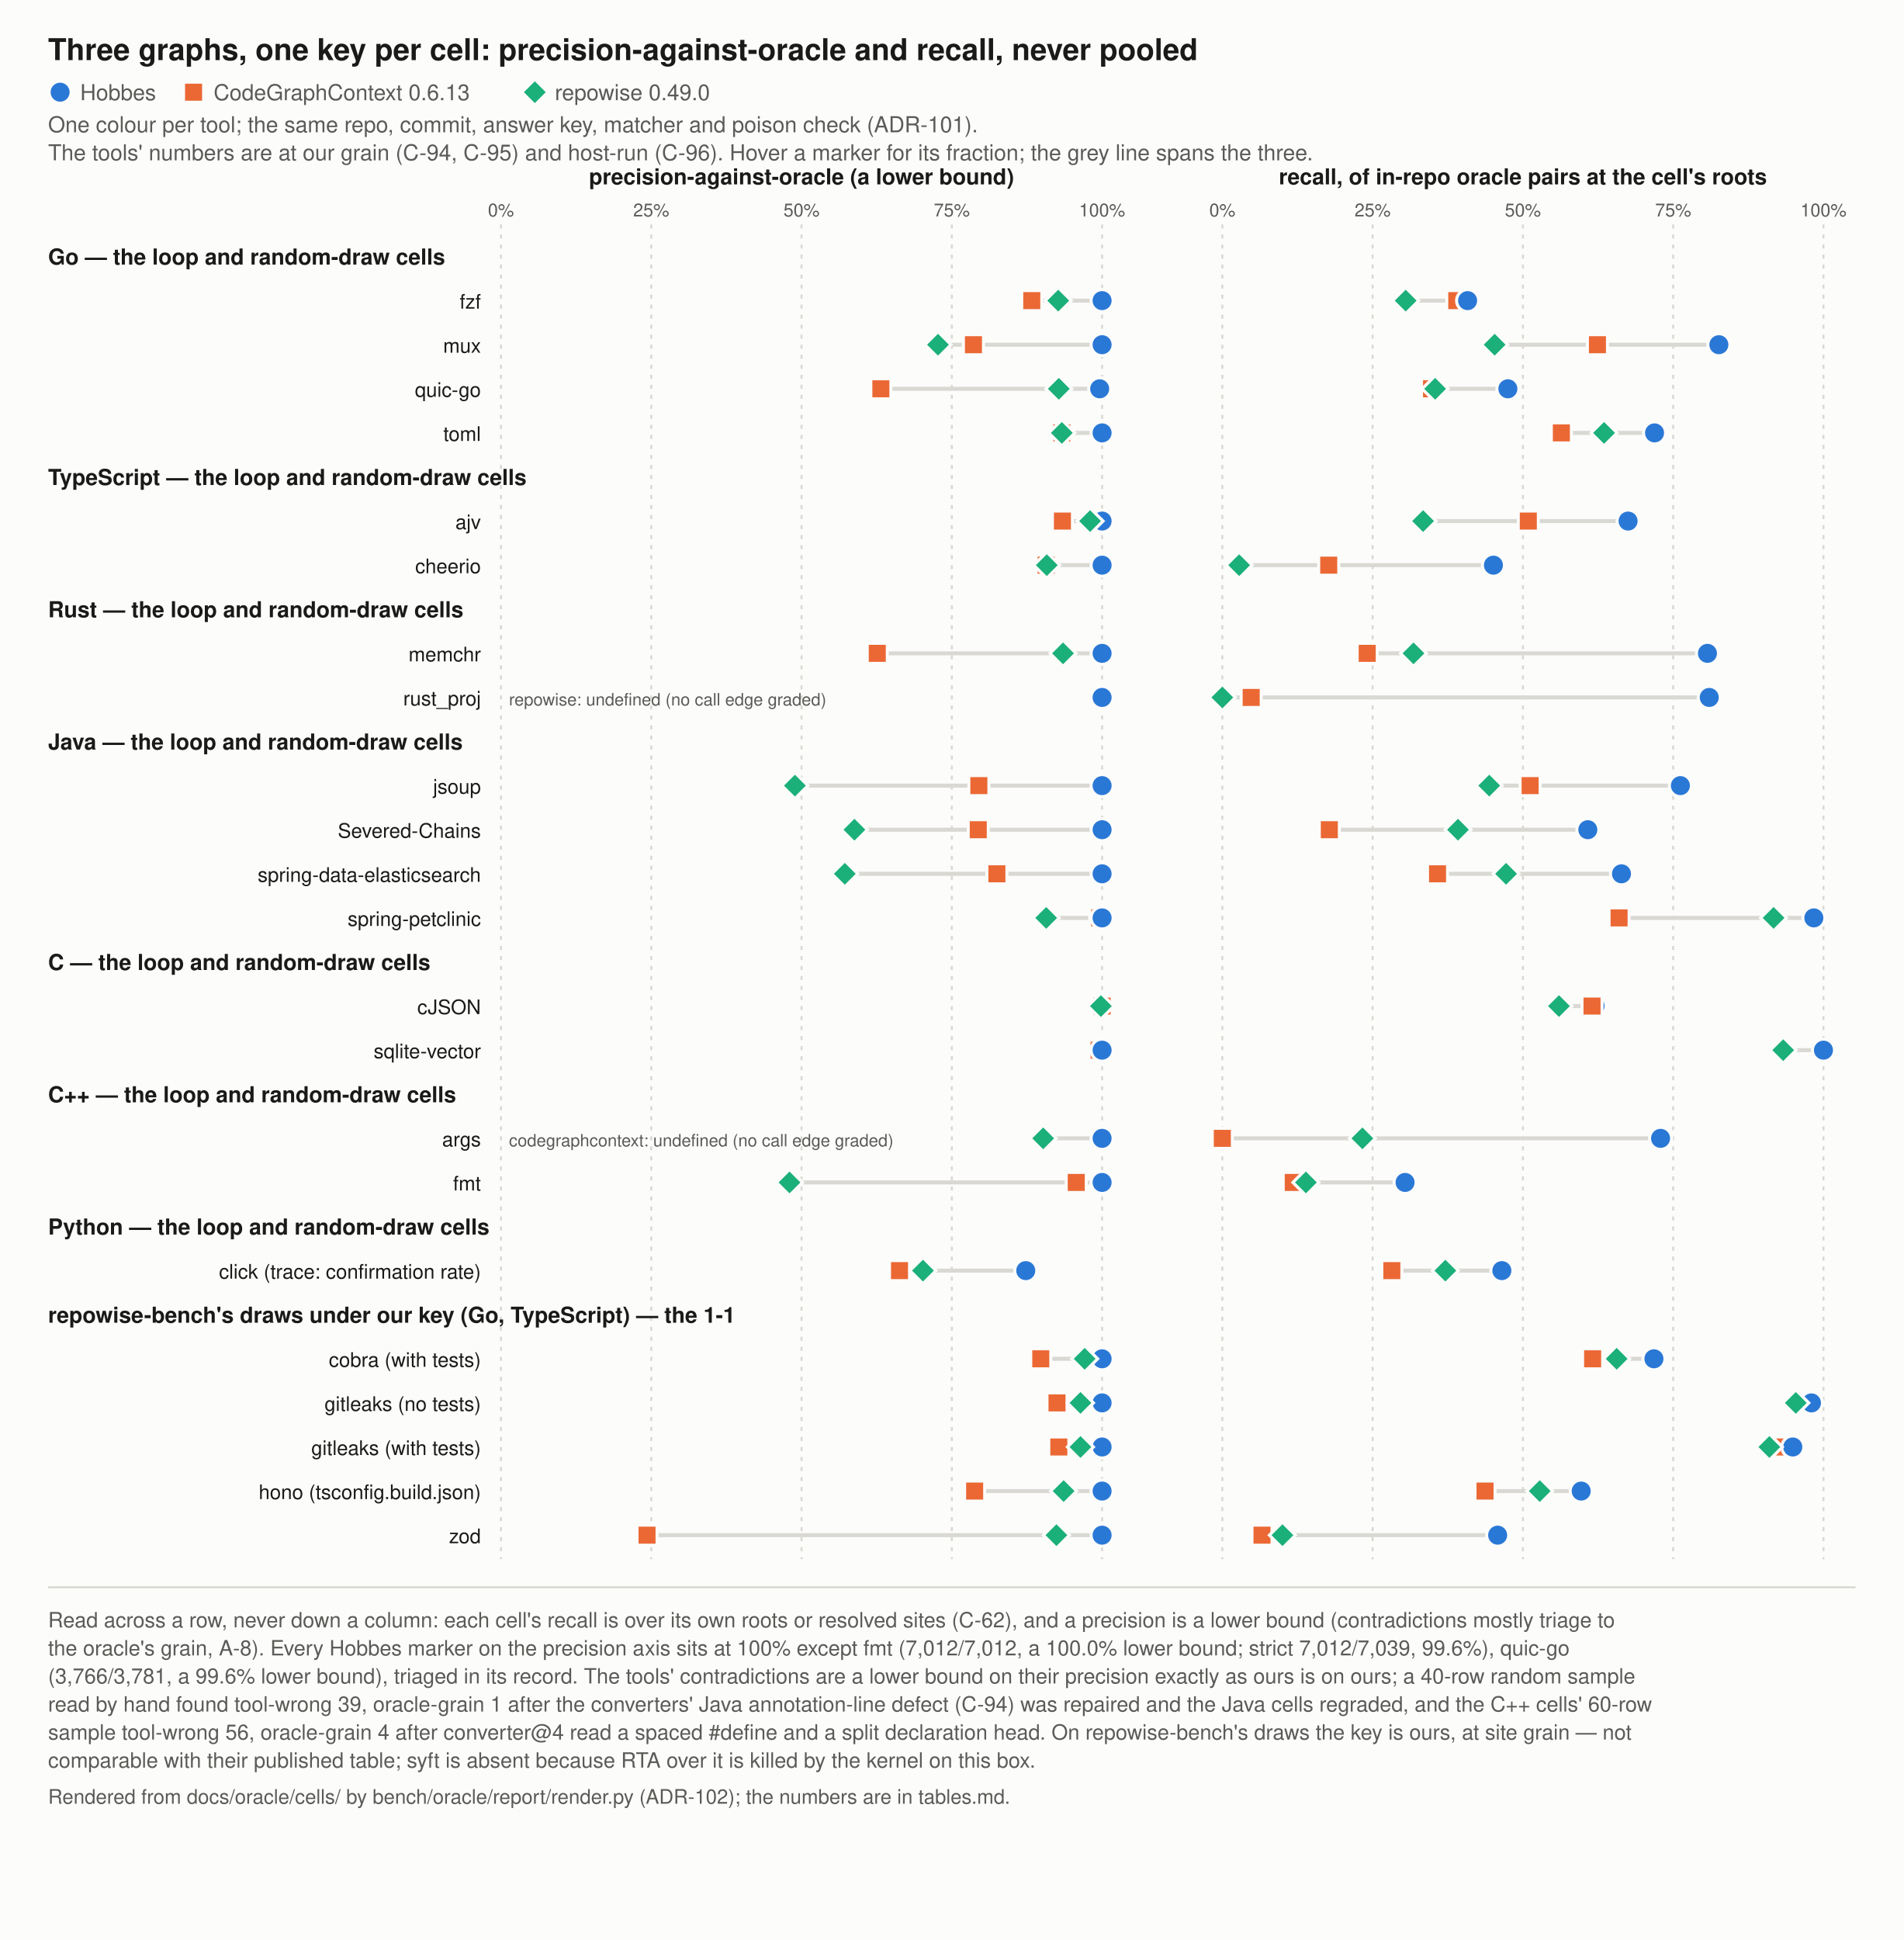
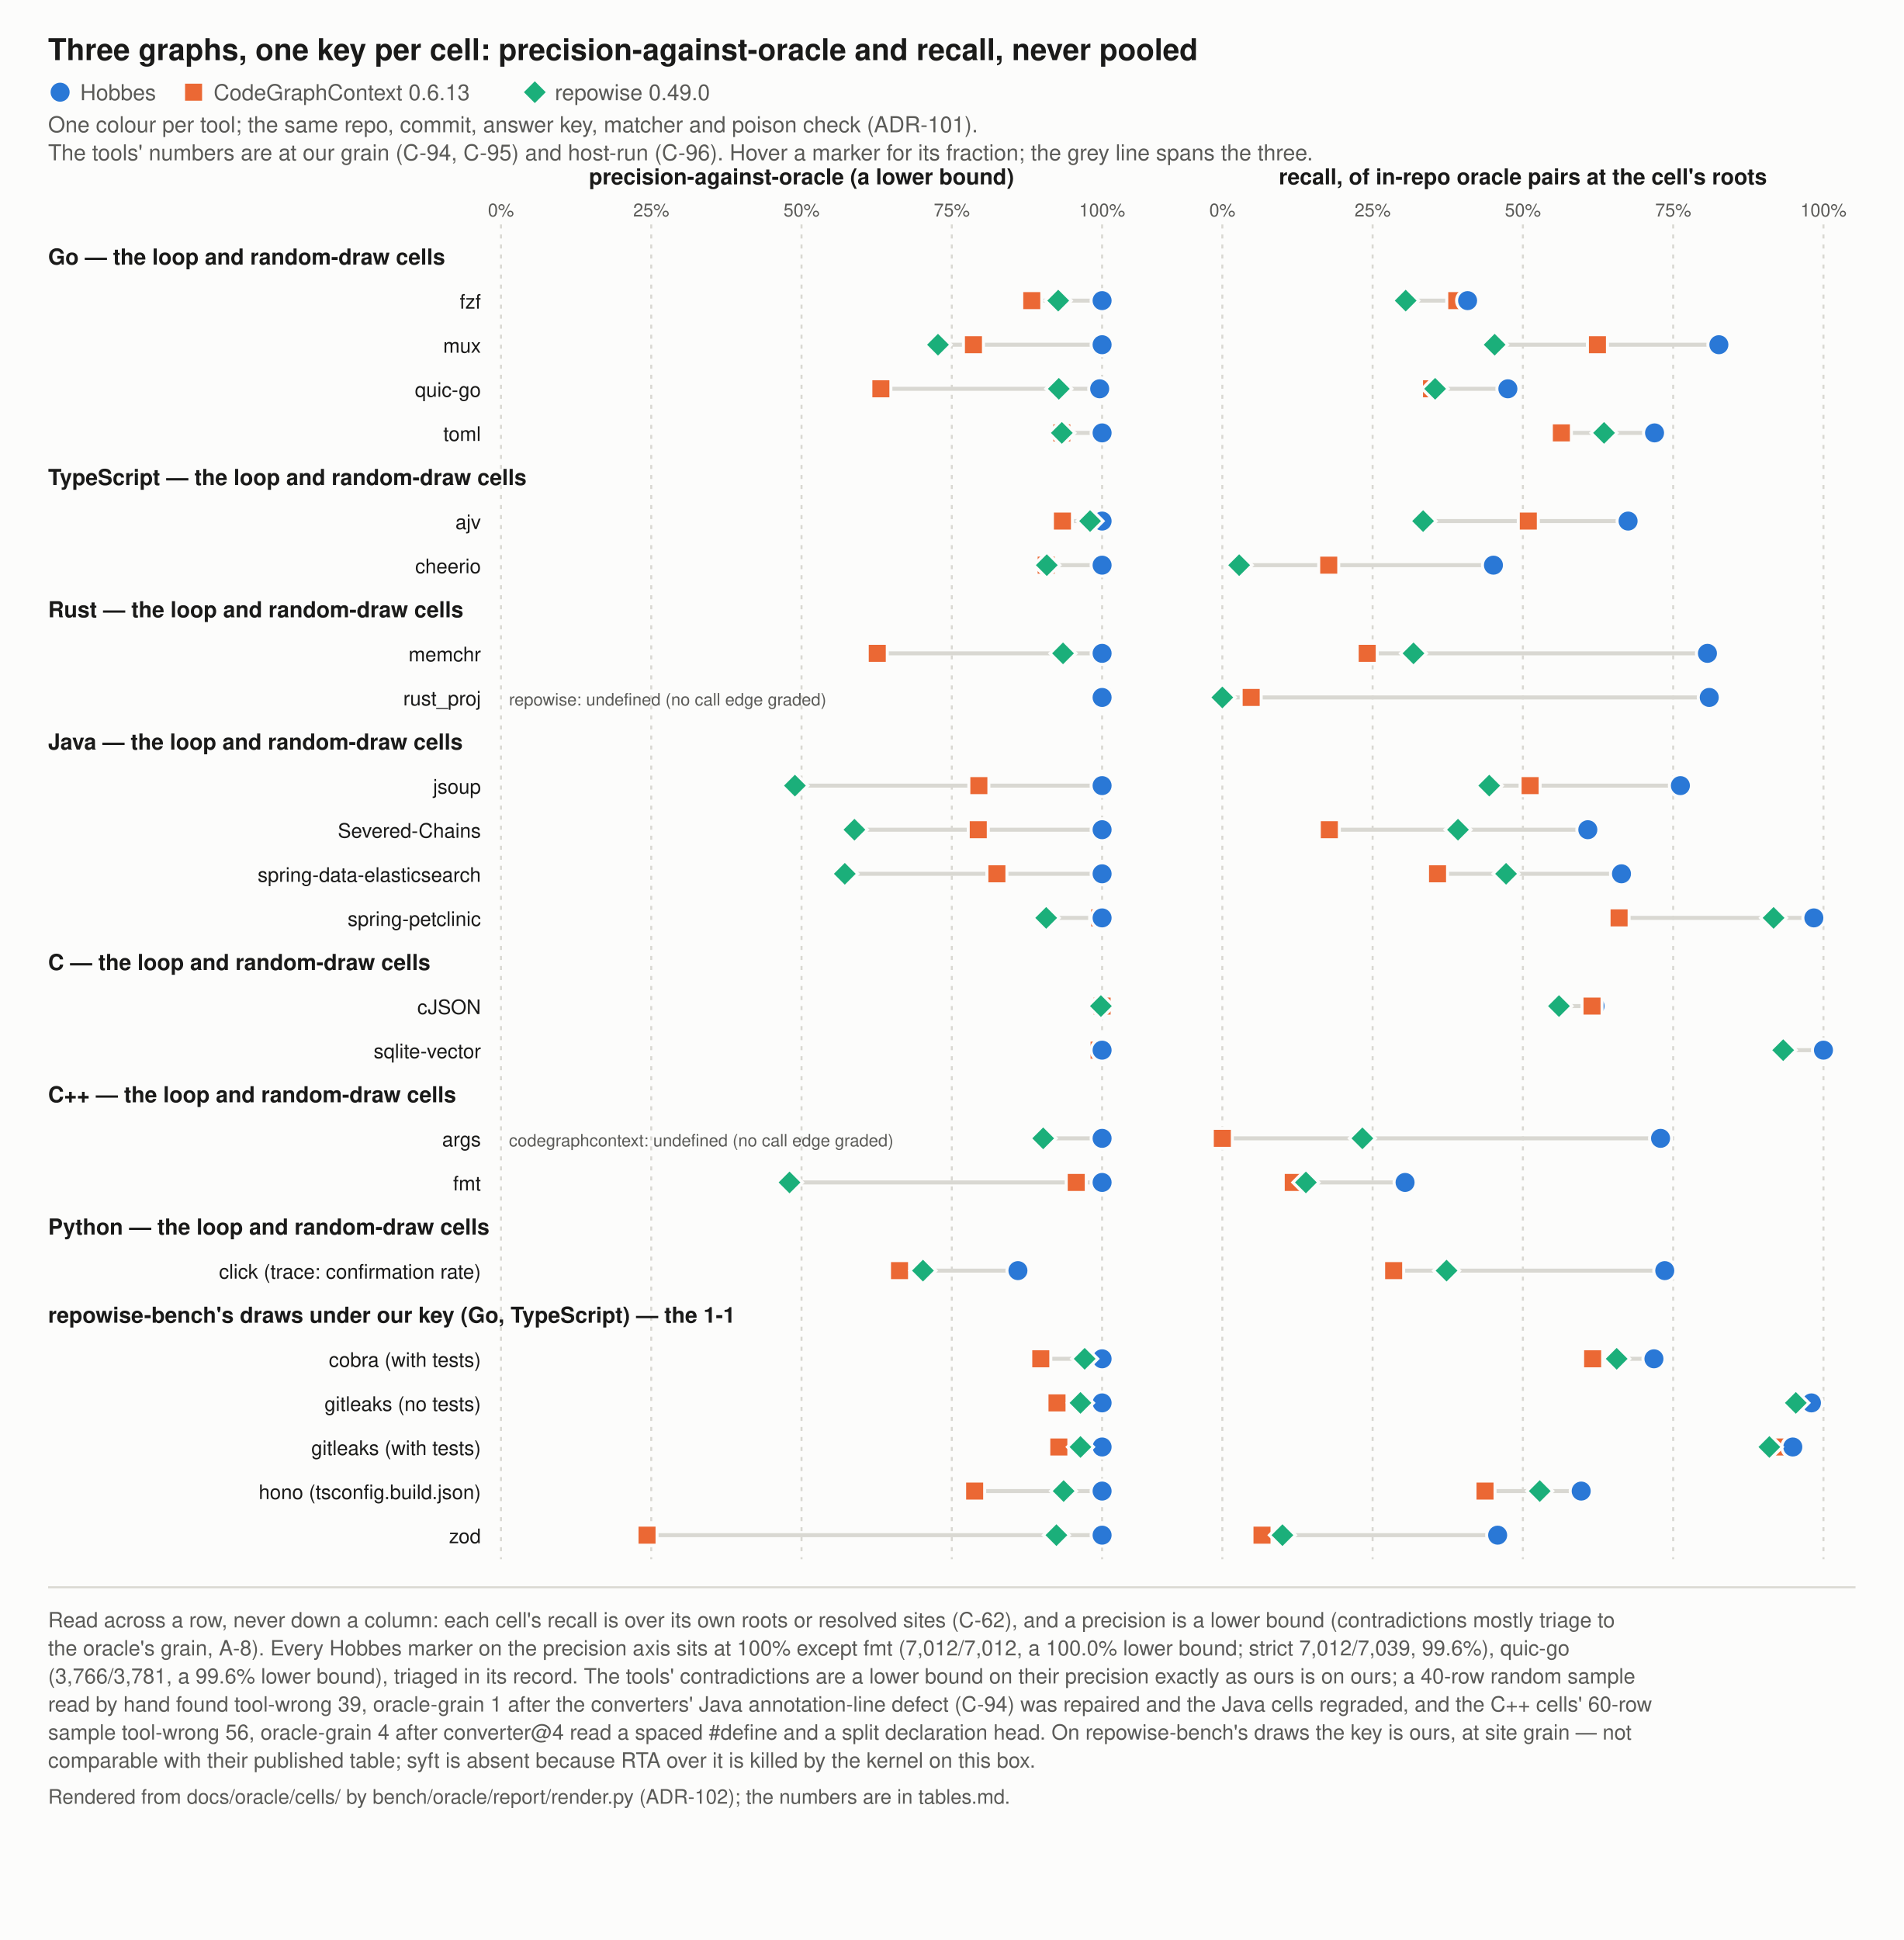
<svg xmlns="http://www.w3.org/2000/svg" width="950" height="968" viewBox="0 0 950 968" role="img" aria-label="Three graphs on one key per cell: precision-against-oracle and recall, Hobbes beside CodeGraphContext and repowise">
  <rect width="950" height="968" fill="#fcfcfb" />
  <text x="24" y="30" font-size="15" fill="#1a1a19" text-anchor="start" font-weight="bold" font-family="-apple-system, 'Segoe UI', Helvetica, Arial, sans-serif">Three graphs, one key per cell: precision-against-oracle and recall, never pooled</text>
  <g>
    <circle cx="30" cy="46" r="5.5" fill="#2a78d6" stroke="#fcfcfb" stroke-width="1.5" />
  </g>
  <text x="40" y="50" font-size="11" fill="#5a5a57" text-anchor="start" font-weight="normal" font-family="-apple-system, 'Segoe UI', Helvetica, Arial, sans-serif">Hobbes</text>
  <g>
    <rect x="91.6" y="41" width="10" height="10" fill="#eb6834" stroke="#fcfcfb" stroke-width="1.5" />
  </g>
  <text x="106.6" y="50" font-size="11" fill="#5a5a57" text-anchor="start" font-weight="normal" font-family="-apple-system, 'Segoe UI', Helvetica, Arial, sans-serif">CodeGraphContext 0.6.13</text>
  <g>
    <polygon points="266.9,39.5 273.4,46 266.9,52.5 260.4,46" fill="#1baf7a" stroke="#fcfcfb" stroke-width="1.5" />
  </g>
  <text x="276.9" y="50" font-size="11" fill="#5a5a57" text-anchor="start" font-weight="normal" font-family="-apple-system, 'Segoe UI', Helvetica, Arial, sans-serif">repowise 0.49.0</text>
  <text x="24" y="66" font-size="11" fill="#5a5a57" text-anchor="start" font-weight="normal" font-family="-apple-system, 'Segoe UI', Helvetica, Arial, sans-serif">One colour per tool; the same repo, commit, answer key, matcher and poison check (ADR-101).</text>
  <text x="24" y="80" font-size="11" fill="#5a5a57" text-anchor="start" font-weight="normal" font-family="-apple-system, 'Segoe UI', Helvetica, Arial, sans-serif">The tools' numbers are at our grain (C-94, C-95) and host-run (C-96). Hover a marker for its fraction; the grey line spans the three.</text>
  <line x1="250.0" y1="112" x2="250.0" y2="778" stroke="#d9d8d2" stroke-dasharray="2 3" />
  <text x="250.0" y="108" font-size="9" fill="#5a5a57" text-anchor="middle" font-weight="normal" font-family="-apple-system, 'Segoe UI', Helvetica, Arial, sans-serif">0%</text>
  <line x1="325.0" y1="112" x2="325.0" y2="778" stroke="#d9d8d2" stroke-dasharray="2 3" />
  <text x="325.0" y="108" font-size="9" fill="#5a5a57" text-anchor="middle" font-weight="normal" font-family="-apple-system, 'Segoe UI', Helvetica, Arial, sans-serif">25%</text>
  <line x1="400.0" y1="112" x2="400.0" y2="778" stroke="#d9d8d2" stroke-dasharray="2 3" />
  <text x="400.0" y="108" font-size="9" fill="#5a5a57" text-anchor="middle" font-weight="normal" font-family="-apple-system, 'Segoe UI', Helvetica, Arial, sans-serif">50%</text>
  <line x1="475.0" y1="112" x2="475.0" y2="778" stroke="#d9d8d2" stroke-dasharray="2 3" />
  <text x="475.0" y="108" font-size="9" fill="#5a5a57" text-anchor="middle" font-weight="normal" font-family="-apple-system, 'Segoe UI', Helvetica, Arial, sans-serif">75%</text>
  <line x1="550.0" y1="112" x2="550.0" y2="778" stroke="#d9d8d2" stroke-dasharray="2 3" />
  <text x="550.0" y="108" font-size="9" fill="#5a5a57" text-anchor="middle" font-weight="normal" font-family="-apple-system, 'Segoe UI', Helvetica, Arial, sans-serif">100%</text>
  <text x="400.0" y="92" font-size="11" fill="#1a1a19" text-anchor="middle" font-weight="bold" font-family="-apple-system, 'Segoe UI', Helvetica, Arial, sans-serif">precision-against-oracle (a lower bound)</text>
  <line x1="610.0" y1="112" x2="610.0" y2="778" stroke="#d9d8d2" stroke-dasharray="2 3" />
  <text x="610.0" y="108" font-size="9" fill="#5a5a57" text-anchor="middle" font-weight="normal" font-family="-apple-system, 'Segoe UI', Helvetica, Arial, sans-serif">0%</text>
  <line x1="685.0" y1="112" x2="685.0" y2="778" stroke="#d9d8d2" stroke-dasharray="2 3" />
  <text x="685.0" y="108" font-size="9" fill="#5a5a57" text-anchor="middle" font-weight="normal" font-family="-apple-system, 'Segoe UI', Helvetica, Arial, sans-serif">25%</text>
  <line x1="760.0" y1="112" x2="760.0" y2="778" stroke="#d9d8d2" stroke-dasharray="2 3" />
  <text x="760.0" y="108" font-size="9" fill="#5a5a57" text-anchor="middle" font-weight="normal" font-family="-apple-system, 'Segoe UI', Helvetica, Arial, sans-serif">50%</text>
  <line x1="835.0" y1="112" x2="835.0" y2="778" stroke="#d9d8d2" stroke-dasharray="2 3" />
  <text x="835.0" y="108" font-size="9" fill="#5a5a57" text-anchor="middle" font-weight="normal" font-family="-apple-system, 'Segoe UI', Helvetica, Arial, sans-serif">75%</text>
  <line x1="910.0" y1="112" x2="910.0" y2="778" stroke="#d9d8d2" stroke-dasharray="2 3" />
  <text x="910.0" y="108" font-size="9" fill="#5a5a57" text-anchor="middle" font-weight="normal" font-family="-apple-system, 'Segoe UI', Helvetica, Arial, sans-serif">100%</text>
  <text x="760.0" y="92" font-size="11" fill="#1a1a19" text-anchor="middle" font-weight="bold" font-family="-apple-system, 'Segoe UI', Helvetica, Arial, sans-serif">recall, of in-repo oracle pairs at the cell's roots</text>
  <text x="24" y="132" font-size="11" fill="#1a1a19" text-anchor="start" font-weight="bold" font-family="-apple-system, 'Segoe UI', Helvetica, Arial, sans-serif">Go — the loop and random-draw cells</text>
  <text x="240" y="154" font-size="10" fill="#1a1a19" text-anchor="end" font-weight="normal" font-family="-apple-system, 'Segoe UI', Helvetica, Arial, sans-serif">fzf</text>
  <line x1="514.9" y1="150" x2="550.0" y2="150" stroke="#d9d8d2" stroke-width="2" />
  <g>
    <rect x="509.9" y="145" width="10" height="10" fill="#eb6834" stroke="#fcfcfb" stroke-width="1.5" />
  </g>
  <g>
    <circle cx="550.0" cy="150" r="5.5" fill="#2a78d6" stroke="#fcfcfb" stroke-width="1.5" />
  </g>
  <g>
    <polygon points="528.1,143.5 534.6,150 528.1,156.5 521.6,150" fill="#1baf7a" stroke="#fcfcfb" stroke-width="1.5" />
  </g>
  <line x1="701.5" y1="150" x2="732.4" y2="150" stroke="#d9d8d2" stroke-width="2" />
  <g>
    <rect x="722.0" y="145" width="10" height="10" fill="#eb6834" stroke="#fcfcfb" stroke-width="1.5" />
  </g>
  <g>
    <circle cx="732.4" cy="150" r="5.5" fill="#2a78d6" stroke="#fcfcfb" stroke-width="1.5" />
  </g>
  <g>
    <polygon points="701.5,143.5 708.0,150 701.5,156.5 695.0,150" fill="#1baf7a" stroke="#fcfcfb" stroke-width="1.5" />
  </g>
  <text x="240" y="176" font-size="10" fill="#1a1a19" text-anchor="end" font-weight="normal" font-family="-apple-system, 'Segoe UI', Helvetica, Arial, sans-serif">mux</text>
  <line x1="468.1" y1="172" x2="550.0" y2="172" stroke="#d9d8d2" stroke-width="2" />
  <g>
    <rect x="480.8" y="167" width="10" height="10" fill="#eb6834" stroke="#fcfcfb" stroke-width="1.5" />
  </g>
  <g>
    <circle cx="550.0" cy="172" r="5.5" fill="#2a78d6" stroke="#fcfcfb" stroke-width="1.5" />
  </g>
  <g>
    <polygon points="468.1,165.5 474.6,172 468.1,178.5 461.6,172" fill="#1baf7a" stroke="#fcfcfb" stroke-width="1.5" />
  </g>
  <line x1="745.9" y1="172" x2="857.8" y2="172" stroke="#d9d8d2" stroke-width="2" />
  <g>
    <rect x="792.2" y="167" width="10" height="10" fill="#eb6834" stroke="#fcfcfb" stroke-width="1.5" />
  </g>
  <g>
    <circle cx="857.8" cy="172" r="5.5" fill="#2a78d6" stroke="#fcfcfb" stroke-width="1.5" />
  </g>
  <g>
    <polygon points="745.9,165.5 752.4,172 745.9,178.5 739.4,172" fill="#1baf7a" stroke="#fcfcfb" stroke-width="1.5" />
  </g>
  <text x="240" y="198" font-size="10" fill="#1a1a19" text-anchor="end" font-weight="normal" font-family="-apple-system, 'Segoe UI', Helvetica, Arial, sans-serif">quic-go</text>
  <line x1="439.6" y1="194" x2="548.8" y2="194" stroke="#d9d8d2" stroke-width="2" />
  <g>
    <rect x="434.6" y="189" width="10" height="10" fill="#eb6834" stroke="#fcfcfb" stroke-width="1.5" />
  </g>
  <g>
    <circle cx="548.8" cy="194" r="5.5" fill="#2a78d6" stroke="#fcfcfb" stroke-width="1.5" />
  </g>
  <g>
    <polygon points="528.4,187.5 534.9,194 528.4,200.5 521.9,194" fill="#1baf7a" stroke="#fcfcfb" stroke-width="1.5" />
  </g>
  <line x1="714.4" y1="194" x2="752.5" y2="194" stroke="#d9d8d2" stroke-width="2" />
  <g>
    <rect x="709.4" y="189" width="10" height="10" fill="#eb6834" stroke="#fcfcfb" stroke-width="1.5" />
  </g>
  <g>
    <circle cx="752.5" cy="194" r="5.5" fill="#2a78d6" stroke="#fcfcfb" stroke-width="1.5" />
  </g>
  <g>
    <polygon points="716.2,187.5 722.7,194 716.2,200.5 709.7,194" fill="#1baf7a" stroke="#fcfcfb" stroke-width="1.5" />
  </g>
  <text x="240" y="220" font-size="10" fill="#1a1a19" text-anchor="end" font-weight="normal" font-family="-apple-system, 'Segoe UI', Helvetica, Arial, sans-serif">toml</text>
  <line x1="529.9" y1="216" x2="550.0" y2="216" stroke="#d9d8d2" stroke-width="2" />
  <g>
    <rect x="524.9" y="211" width="10" height="10" fill="#eb6834" stroke="#fcfcfb" stroke-width="1.5" />
  </g>
  <g>
    <polygon points="529.9,209.5 536.4,216 529.9,222.5 523.4,216" fill="#1baf7a" stroke="#fcfcfb" stroke-width="1.5" />
  </g>
  <g>
    <circle cx="550.0" cy="216" r="5.5" fill="#2a78d6" stroke="#fcfcfb" stroke-width="1.5" />
  </g>
  <line x1="779.2" y1="216" x2="825.7" y2="216" stroke="#d9d8d2" stroke-width="2" />
  <g>
    <rect x="774.2" y="211" width="10" height="10" fill="#eb6834" stroke="#fcfcfb" stroke-width="1.5" />
  </g>
  <g>
    <polygon points="800.5,209.5 807.0,216 800.5,222.5 794.0,216" fill="#1baf7a" stroke="#fcfcfb" stroke-width="1.5" />
  </g>
  <g>
    <circle cx="825.7" cy="216" r="5.5" fill="#2a78d6" stroke="#fcfcfb" stroke-width="1.5" />
  </g>
  <text x="24" y="242" font-size="11" fill="#1a1a19" text-anchor="start" font-weight="bold" font-family="-apple-system, 'Segoe UI', Helvetica, Arial, sans-serif">TypeScript — the loop and random-draw cells</text>
  <text x="240" y="264" font-size="10" fill="#1a1a19" text-anchor="end" font-weight="normal" font-family="-apple-system, 'Segoe UI', Helvetica, Arial, sans-serif">ajv</text>
  <line x1="530.2" y1="260" x2="550.0" y2="260" stroke="#d9d8d2" stroke-width="2" />
  <g>
    <circle cx="550.0" cy="260" r="5.5" fill="#2a78d6" stroke="#fcfcfb" stroke-width="1.5" />
  </g>
  <g>
    <rect x="525.2" y="255" width="10" height="10" fill="#eb6834" stroke="#fcfcfb" stroke-width="1.5" />
  </g>
  <g>
    <polygon points="544.0,253.5 550.5,260 544.0,266.5 537.5,260" fill="#1baf7a" stroke="#fcfcfb" stroke-width="1.5" />
  </g>
  <line x1="710.2" y1="260" x2="812.5" y2="260" stroke="#d9d8d2" stroke-width="2" />
  <g>
    <circle cx="812.5" cy="260" r="5.5" fill="#2a78d6" stroke="#fcfcfb" stroke-width="1.5" />
  </g>
  <g>
    <rect x="757.7" y="255" width="10" height="10" fill="#eb6834" stroke="#fcfcfb" stroke-width="1.5" />
  </g>
  <g>
    <polygon points="710.2,253.5 716.7,260 710.2,266.5 703.7,260" fill="#1baf7a" stroke="#fcfcfb" stroke-width="1.5" />
  </g>
  <text x="240" y="286" font-size="10" fill="#1a1a19" text-anchor="end" font-weight="normal" font-family="-apple-system, 'Segoe UI', Helvetica, Arial, sans-serif">cheerio</text>
  <line x1="522.1" y1="282" x2="550.0" y2="282" stroke="#d9d8d2" stroke-width="2" />
  <g>
    <circle cx="550.0" cy="282" r="5.5" fill="#2a78d6" stroke="#fcfcfb" stroke-width="1.5" />
  </g>
  <g>
    <rect x="517.1" y="277" width="10" height="10" fill="#eb6834" stroke="#fcfcfb" stroke-width="1.5" />
  </g>
  <g>
    <polygon points="522.4,275.5 528.9,282 522.4,288.5 515.9,282" fill="#1baf7a" stroke="#fcfcfb" stroke-width="1.5" />
  </g>
  <line x1="618.4" y1="282" x2="745.3" y2="282" stroke="#d9d8d2" stroke-width="2" />
  <g>
    <circle cx="745.3" cy="282" r="5.5" fill="#2a78d6" stroke="#fcfcfb" stroke-width="1.5" />
  </g>
  <g>
    <rect x="658.1" y="277" width="10" height="10" fill="#eb6834" stroke="#fcfcfb" stroke-width="1.5" />
  </g>
  <g>
    <polygon points="618.4,275.5 624.9,282 618.4,288.5 611.9,282" fill="#1baf7a" stroke="#fcfcfb" stroke-width="1.5" />
  </g>
  <text x="24" y="308" font-size="11" fill="#1a1a19" text-anchor="start" font-weight="bold" font-family="-apple-system, 'Segoe UI', Helvetica, Arial, sans-serif">Rust — the loop and random-draw cells</text>
  <text x="240" y="330" font-size="10" fill="#1a1a19" text-anchor="end" font-weight="normal" font-family="-apple-system, 'Segoe UI', Helvetica, Arial, sans-serif">memchr</text>
  <line x1="437.8" y1="326" x2="550.0" y2="326" stroke="#d9d8d2" stroke-width="2" />
  <g>
    <rect x="432.8" y="321" width="10" height="10" fill="#eb6834" stroke="#fcfcfb" stroke-width="1.5" />
  </g>
  <g>
    <circle cx="550.0" cy="326" r="5.5" fill="#2a78d6" stroke="#fcfcfb" stroke-width="1.5" />
  </g>
  <g>
    <polygon points="530.5,319.5 537.0,326 530.5,332.5 524.0,326" fill="#1baf7a" stroke="#fcfcfb" stroke-width="1.5" />
  </g>
  <line x1="682.3" y1="326" x2="852.1" y2="326" stroke="#d9d8d2" stroke-width="2" />
  <g>
    <rect x="677.3" y="321" width="10" height="10" fill="#eb6834" stroke="#fcfcfb" stroke-width="1.5" />
  </g>
  <g>
    <circle cx="852.1" cy="326" r="5.5" fill="#2a78d6" stroke="#fcfcfb" stroke-width="1.5" />
  </g>
  <g>
    <polygon points="705.4,319.5 711.9,326 705.4,332.5 698.9,326" fill="#1baf7a" stroke="#fcfcfb" stroke-width="1.5" />
  </g>
  <text x="240" y="352" font-size="10" fill="#1a1a19" text-anchor="end" font-weight="normal" font-family="-apple-system, 'Segoe UI', Helvetica, Arial, sans-serif">rust_proj</text>
  <line x1="550.0" y1="348" x2="550.0" y2="348" stroke="#d9d8d2" stroke-width="2" />
  <g>
    <rect x="545.0" y="343" width="10" height="10" fill="#eb6834" stroke="#fcfcfb" stroke-width="1.5" />
  </g>
  <g>
    <circle cx="550.0" cy="348" r="5.5" fill="#2a78d6" stroke="#fcfcfb" stroke-width="1.5" />
  </g>
  <text x="254" y="352" font-size="8.5" fill="#5a5a57" text-anchor="start" font-weight="normal" font-family="-apple-system, 'Segoe UI', Helvetica, Arial, sans-serif">repowise: undefined (no call edge graded)</text>
  <line x1="610.0" y1="348" x2="853.0" y2="348" stroke="#d9d8d2" stroke-width="2" />
  <g>
    <rect x="619.4" y="343" width="10" height="10" fill="#eb6834" stroke="#fcfcfb" stroke-width="1.5" />
  </g>
  <g>
    <polygon points="610.0,341.5 616.5,348 610.0,354.5 603.5,348" fill="#1baf7a" stroke="#fcfcfb" stroke-width="1.5" />
  </g>
  <g>
    <circle cx="853.0" cy="348" r="5.5" fill="#2a78d6" stroke="#fcfcfb" stroke-width="1.5" />
  </g>
  <text x="24" y="374" font-size="11" fill="#1a1a19" text-anchor="start" font-weight="bold" font-family="-apple-system, 'Segoe UI', Helvetica, Arial, sans-serif">Java — the loop and random-draw cells</text>
  <text x="240" y="396" font-size="10" fill="#1a1a19" text-anchor="end" font-weight="normal" font-family="-apple-system, 'Segoe UI', Helvetica, Arial, sans-serif">jsoup</text>
  <line x1="396.7" y1="392" x2="550.0" y2="392" stroke="#d9d8d2" stroke-width="2" />
  <g>
    <rect x="483.5" y="387" width="10" height="10" fill="#eb6834" stroke="#fcfcfb" stroke-width="1.5" />
  </g>
  <g>
    <circle cx="550.0" cy="392" r="5.5" fill="#2a78d6" stroke="#fcfcfb" stroke-width="1.5" />
  </g>
  <g>
    <polygon points="396.7,385.5 403.2,392 396.7,398.5 390.2,392" fill="#1baf7a" stroke="#fcfcfb" stroke-width="1.5" />
  </g>
  <line x1="743.2" y1="392" x2="838.6" y2="392" stroke="#d9d8d2" stroke-width="2" />
  <g>
    <rect x="758.6" y="387" width="10" height="10" fill="#eb6834" stroke="#fcfcfb" stroke-width="1.5" />
  </g>
  <g>
    <circle cx="838.6" cy="392" r="5.5" fill="#2a78d6" stroke="#fcfcfb" stroke-width="1.5" />
  </g>
  <g>
    <polygon points="743.2,385.5 749.7,392 743.2,398.5 736.7,392" fill="#1baf7a" stroke="#fcfcfb" stroke-width="1.5" />
  </g>
  <text x="240" y="418" font-size="10" fill="#1a1a19" text-anchor="end" font-weight="normal" font-family="-apple-system, 'Segoe UI', Helvetica, Arial, sans-serif">Severed-Chains</text>
  <line x1="426.4" y1="414" x2="550.0" y2="414" stroke="#d9d8d2" stroke-width="2" />
  <g>
    <rect x="483.2" y="409" width="10" height="10" fill="#eb6834" stroke="#fcfcfb" stroke-width="1.5" />
  </g>
  <g>
    <polygon points="426.4,407.5 432.9,414 426.4,420.5 419.9,414" fill="#1baf7a" stroke="#fcfcfb" stroke-width="1.5" />
  </g>
  <g>
    <circle cx="550.0" cy="414" r="5.5" fill="#2a78d6" stroke="#fcfcfb" stroke-width="1.5" />
  </g>
  <line x1="663.4" y1="414" x2="792.4" y2="414" stroke="#d9d8d2" stroke-width="2" />
  <g>
    <rect x="658.4" y="409" width="10" height="10" fill="#eb6834" stroke="#fcfcfb" stroke-width="1.5" />
  </g>
  <g>
    <polygon points="727.6,407.5 734.1,414 727.6,420.5 721.1,414" fill="#1baf7a" stroke="#fcfcfb" stroke-width="1.5" />
  </g>
  <g>
    <circle cx="792.4" cy="414" r="5.5" fill="#2a78d6" stroke="#fcfcfb" stroke-width="1.5" />
  </g>
  <text x="240" y="440" font-size="10" fill="#1a1a19" text-anchor="end" font-weight="normal" font-family="-apple-system, 'Segoe UI', Helvetica, Arial, sans-serif">spring-data-elasticsearch</text>
  <line x1="421.6" y1="436" x2="550.0" y2="436" stroke="#d9d8d2" stroke-width="2" />
  <g>
    <rect x="492.5" y="431" width="10" height="10" fill="#eb6834" stroke="#fcfcfb" stroke-width="1.5" />
  </g>
  <g>
    <polygon points="421.6,429.5 428.1,436 421.6,442.5 415.1,436" fill="#1baf7a" stroke="#fcfcfb" stroke-width="1.5" />
  </g>
  <g>
    <circle cx="550.0" cy="436" r="5.5" fill="#2a78d6" stroke="#fcfcfb" stroke-width="1.5" />
  </g>
  <line x1="717.4" y1="436" x2="809.2" y2="436" stroke="#d9d8d2" stroke-width="2" />
  <g>
    <rect x="712.4" y="431" width="10" height="10" fill="#eb6834" stroke="#fcfcfb" stroke-width="1.5" />
  </g>
  <g>
    <polygon points="751.6,429.5 758.1,436 751.6,442.5 745.1,436" fill="#1baf7a" stroke="#fcfcfb" stroke-width="1.5" />
  </g>
  <g>
    <circle cx="809.2" cy="436" r="5.5" fill="#2a78d6" stroke="#fcfcfb" stroke-width="1.5" />
  </g>
  <text x="240" y="462" font-size="10" fill="#1a1a19" text-anchor="end" font-weight="normal" font-family="-apple-system, 'Segoe UI', Helvetica, Arial, sans-serif">spring-petclinic</text>
  <line x1="522.1" y1="458" x2="550.0" y2="458" stroke="#d9d8d2" stroke-width="2" />
  <g>
    <rect x="543.8" y="453" width="10" height="10" fill="#eb6834" stroke="#fcfcfb" stroke-width="1.5" />
  </g>
  <g>
    <circle cx="550.0" cy="458" r="5.5" fill="#2a78d6" stroke="#fcfcfb" stroke-width="1.5" />
  </g>
  <g>
    <polygon points="522.1,451.5 528.6,458 522.1,464.5 515.6,458" fill="#1baf7a" stroke="#fcfcfb" stroke-width="1.5" />
  </g>
  <line x1="808.0" y1="458" x2="905.2" y2="458" stroke="#d9d8d2" stroke-width="2" />
  <g>
    <rect x="803.0" y="453" width="10" height="10" fill="#eb6834" stroke="#fcfcfb" stroke-width="1.5" />
  </g>
  <g>
    <circle cx="905.2" cy="458" r="5.5" fill="#2a78d6" stroke="#fcfcfb" stroke-width="1.5" />
  </g>
  <g>
    <polygon points="885.1,451.5 891.6,458 885.1,464.5 878.6,458" fill="#1baf7a" stroke="#fcfcfb" stroke-width="1.5" />
  </g>
  <text x="24" y="484" font-size="11" fill="#1a1a19" text-anchor="start" font-weight="bold" font-family="-apple-system, 'Segoe UI', Helvetica, Arial, sans-serif">C — the loop and random-draw cells</text>
  <text x="240" y="506" font-size="10" fill="#1a1a19" text-anchor="end" font-weight="normal" font-family="-apple-system, 'Segoe UI', Helvetica, Arial, sans-serif">cJSON</text>
  <line x1="549.4" y1="502" x2="550.0" y2="502" stroke="#d9d8d2" stroke-width="2" />
  <g>
    <circle cx="550.0" cy="502" r="5.5" fill="#2a78d6" stroke="#fcfcfb" stroke-width="1.5" />
  </g>
  <g>
    <rect x="545.0" y="497" width="10" height="10" fill="#eb6834" stroke="#fcfcfb" stroke-width="1.5" />
  </g>
  <g>
    <polygon points="549.4,495.5 555.9,502 549.4,508.5 542.9,502" fill="#1baf7a" stroke="#fcfcfb" stroke-width="1.5" />
  </g>
  <line x1="778.0" y1="502" x2="796.0" y2="502" stroke="#d9d8d2" stroke-width="2" />
  <g>
    <circle cx="796.0" cy="502" r="5.5" fill="#2a78d6" stroke="#fcfcfb" stroke-width="1.5" />
  </g>
  <g>
    <rect x="789.5" y="497" width="10" height="10" fill="#eb6834" stroke="#fcfcfb" stroke-width="1.5" />
  </g>
  <g>
    <polygon points="778.0,495.5 784.5,502 778.0,508.5 771.5,502" fill="#1baf7a" stroke="#fcfcfb" stroke-width="1.5" />
  </g>
  <text x="240" y="528" font-size="10" fill="#1a1a19" text-anchor="end" font-weight="normal" font-family="-apple-system, 'Segoe UI', Helvetica, Arial, sans-serif">sqlite-vector</text>
  <line x1="548.5" y1="524" x2="550.0" y2="524" stroke="#d9d8d2" stroke-width="2" />
  <g>
    <rect x="543.5" y="519" width="10" height="10" fill="#eb6834" stroke="#fcfcfb" stroke-width="1.5" />
  </g>
  <g>
    <polygon points="550.0,517.5 556.5,524 550.0,530.5 543.5,524" fill="#1baf7a" stroke="#fcfcfb" stroke-width="1.5" />
  </g>
  <g>
    <circle cx="550.0" cy="524" r="5.5" fill="#2a78d6" stroke="#fcfcfb" stroke-width="1.5" />
  </g>
  <line x1="889.9" y1="524" x2="910.0" y2="524" stroke="#d9d8d2" stroke-width="2" />
  <g>
    <rect x="905.0" y="519" width="10" height="10" fill="#eb6834" stroke="#fcfcfb" stroke-width="1.5" />
  </g>
  <g>
    <polygon points="889.9,517.5 896.4,524 889.9,530.5 883.4,524" fill="#1baf7a" stroke="#fcfcfb" stroke-width="1.5" />
  </g>
  <g>
    <circle cx="910.0" cy="524" r="5.5" fill="#2a78d6" stroke="#fcfcfb" stroke-width="1.5" />
  </g>
  <text x="24" y="550" font-size="11" fill="#1a1a19" text-anchor="start" font-weight="bold" font-family="-apple-system, 'Segoe UI', Helvetica, Arial, sans-serif">C++ — the loop and random-draw cells</text>
  <text x="240" y="572" font-size="10" fill="#1a1a19" text-anchor="end" font-weight="normal" font-family="-apple-system, 'Segoe UI', Helvetica, Arial, sans-serif">args</text>
  <line x1="520.6" y1="568" x2="550.0" y2="568" stroke="#d9d8d2" stroke-width="2" />
  <g>
    <circle cx="550.0" cy="568" r="5.5" fill="#2a78d6" stroke="#fcfcfb" stroke-width="1.5" />
  </g>
  <g>
    <polygon points="520.6,561.5 527.1,568 520.6,574.5 514.1,568" fill="#1baf7a" stroke="#fcfcfb" stroke-width="1.5" />
  </g>
  <text x="254" y="572" font-size="8.5" fill="#5a5a57" text-anchor="start" font-weight="normal" font-family="-apple-system, 'Segoe UI', Helvetica, Arial, sans-serif">codegraphcontext: undefined (no call edge graded)</text>
  <line x1="610.0" y1="568" x2="828.7" y2="568" stroke="#d9d8d2" stroke-width="2" />
  <g>
    <circle cx="828.7" cy="568" r="5.5" fill="#2a78d6" stroke="#fcfcfb" stroke-width="1.5" />
  </g>
  <g>
    <rect x="605.0" y="563" width="10" height="10" fill="#eb6834" stroke="#fcfcfb" stroke-width="1.5" />
  </g>
  <g>
    <polygon points="679.9,561.5 686.4,568 679.9,574.5 673.4,568" fill="#1baf7a" stroke="#fcfcfb" stroke-width="1.5" />
  </g>
  <text x="240" y="594" font-size="10" fill="#1a1a19" text-anchor="end" font-weight="normal" font-family="-apple-system, 'Segoe UI', Helvetica, Arial, sans-serif">fmt</text>
  <line x1="394.0" y1="590" x2="550.0" y2="590" stroke="#d9d8d2" stroke-width="2" />
  <g>
    <rect x="532.1" y="585" width="10" height="10" fill="#eb6834" stroke="#fcfcfb" stroke-width="1.5" />
  </g>
  <g>
    <circle cx="550.0" cy="590" r="5.5" fill="#2a78d6" stroke="#fcfcfb" stroke-width="1.5" />
  </g>
  <g>
    <polygon points="394.0,583.5 400.5,590 394.0,596.5 387.5,590" fill="#1baf7a" stroke="#fcfcfb" stroke-width="1.5" />
  </g>
  <line x1="645.4" y1="590" x2="701.2" y2="590" stroke="#d9d8d2" stroke-width="2" />
  <g>
    <rect x="640.4" y="585" width="10" height="10" fill="#eb6834" stroke="#fcfcfb" stroke-width="1.5" />
  </g>
  <g>
    <circle cx="701.2" cy="590" r="5.5" fill="#2a78d6" stroke="#fcfcfb" stroke-width="1.5" />
  </g>
  <g>
    <polygon points="651.7,583.5 658.2,590 651.7,596.5 645.2,590" fill="#1baf7a" stroke="#fcfcfb" stroke-width="1.5" />
  </g>
  <text x="24" y="616" font-size="11" fill="#1a1a19" text-anchor="start" font-weight="bold" font-family="-apple-system, 'Segoe UI', Helvetica, Arial, sans-serif">Python — the loop and random-draw cells</text>
  <text x="240" y="638" font-size="10" fill="#1a1a19" text-anchor="end" font-weight="normal" font-family="-apple-system, 'Segoe UI', Helvetica, Arial, sans-serif">click (trace: confirmation rate)</text>
-   <line x1="448.9" y1="634" x2="511.9" y2="634" stroke="#d9d8d2" stroke-width="2" />
-   <g>
-     <circle cx="511.9" cy="634" r="5.5" fill="#2a78d6" stroke="#fcfcfb" stroke-width="1.5" />
+   <line x1="448.9" y1="634" x2="508.0" y2="634" stroke="#d9d8d2" stroke-width="2" />
+   <g>
+     <circle cx="508.0" cy="634" r="5.5" fill="#2a78d6" stroke="#fcfcfb" stroke-width="1.5" />
  </g>
  <g>
    <rect x="443.9" y="629" width="10" height="10" fill="#eb6834" stroke="#fcfcfb" stroke-width="1.5" />
  </g>
  <g>
    <polygon points="460.6,627.5 467.1,634 460.6,640.5 454.1,634" fill="#1baf7a" stroke="#fcfcfb" stroke-width="1.5" />
  </g>
-   <line x1="694.6" y1="634" x2="749.5" y2="634" stroke="#d9d8d2" stroke-width="2" />
-   <g>
-     <circle cx="749.5" cy="634" r="5.5" fill="#2a78d6" stroke="#fcfcfb" stroke-width="1.5" />
-   </g>
-   <g>
-     <rect x="689.6" y="629" width="10" height="10" fill="#eb6834" stroke="#fcfcfb" stroke-width="1.5" />
-   </g>
-   <g>
-     <polygon points="721.3,627.5 727.8,634 721.3,640.5 714.8,634" fill="#1baf7a" stroke="#fcfcfb" stroke-width="1.5" />
+   <line x1="695.5" y1="634" x2="830.8" y2="634" stroke="#d9d8d2" stroke-width="2" />
+   <g>
+     <circle cx="830.8" cy="634" r="5.5" fill="#2a78d6" stroke="#fcfcfb" stroke-width="1.5" />
+   </g>
+   <g>
+     <rect x="690.5" y="629" width="10" height="10" fill="#eb6834" stroke="#fcfcfb" stroke-width="1.5" />
+   </g>
+   <g>
+     <polygon points="721.9,627.5 728.4,634 721.9,640.5 715.4,634" fill="#1baf7a" stroke="#fcfcfb" stroke-width="1.5" />
  </g>
  <text x="24" y="660" font-size="11" fill="#1a1a19" text-anchor="start" font-weight="bold" font-family="-apple-system, 'Segoe UI', Helvetica, Arial, sans-serif">repowise-bench's draws under our key (Go, TypeScript) — the 1-1</text>
  <text x="240" y="682" font-size="10" fill="#1a1a19" text-anchor="end" font-weight="normal" font-family="-apple-system, 'Segoe UI', Helvetica, Arial, sans-serif">cobra (with tests)</text>
  <line x1="519.4" y1="678" x2="550.0" y2="678" stroke="#d9d8d2" stroke-width="2" />
  <g>
    <circle cx="550.0" cy="678" r="5.5" fill="#2a78d6" stroke="#fcfcfb" stroke-width="1.5" />
  </g>
  <g>
    <rect x="514.4" y="673" width="10" height="10" fill="#eb6834" stroke="#fcfcfb" stroke-width="1.5" />
  </g>
  <g>
    <polygon points="541.3,671.5 547.8,678 541.3,684.5 534.8,678" fill="#1baf7a" stroke="#fcfcfb" stroke-width="1.5" />
  </g>
  <line x1="794.8" y1="678" x2="825.4" y2="678" stroke="#d9d8d2" stroke-width="2" />
  <g>
    <circle cx="825.4" cy="678" r="5.5" fill="#2a78d6" stroke="#fcfcfb" stroke-width="1.5" />
  </g>
  <g>
    <rect x="789.8" y="673" width="10" height="10" fill="#eb6834" stroke="#fcfcfb" stroke-width="1.5" />
  </g>
  <g>
    <polygon points="806.8,671.5 813.3,678 806.8,684.5 800.3,678" fill="#1baf7a" stroke="#fcfcfb" stroke-width="1.5" />
  </g>
  <text x="240" y="704" font-size="10" fill="#1a1a19" text-anchor="end" font-weight="normal" font-family="-apple-system, 'Segoe UI', Helvetica, Arial, sans-serif">gitleaks (no tests)</text>
  <line x1="527.5" y1="700" x2="550.0" y2="700" stroke="#d9d8d2" stroke-width="2" />
  <g>
    <rect x="522.5" y="695" width="10" height="10" fill="#eb6834" stroke="#fcfcfb" stroke-width="1.5" />
  </g>
  <g>
    <circle cx="550.0" cy="700" r="5.5" fill="#2a78d6" stroke="#fcfcfb" stroke-width="1.5" />
  </g>
  <g>
    <polygon points="539.2,693.5 545.7,700 539.2,706.5 532.7,700" fill="#1baf7a" stroke="#fcfcfb" stroke-width="1.5" />
  </g>
  <line x1="896.2" y1="700" x2="904.0" y2="700" stroke="#d9d8d2" stroke-width="2" />
  <g>
    <rect x="895.4" y="695" width="10" height="10" fill="#eb6834" stroke="#fcfcfb" stroke-width="1.5" />
  </g>
  <g>
    <circle cx="904.0" cy="700" r="5.5" fill="#2a78d6" stroke="#fcfcfb" stroke-width="1.5" />
  </g>
  <g>
    <polygon points="896.2,693.5 902.7,700 896.2,706.5 889.7,700" fill="#1baf7a" stroke="#fcfcfb" stroke-width="1.5" />
  </g>
  <text x="240" y="726" font-size="10" fill="#1a1a19" text-anchor="end" font-weight="normal" font-family="-apple-system, 'Segoe UI', Helvetica, Arial, sans-serif">gitleaks (with tests)</text>
  <line x1="528.4" y1="722" x2="550.0" y2="722" stroke="#d9d8d2" stroke-width="2" />
  <g>
    <rect x="523.4" y="717" width="10" height="10" fill="#eb6834" stroke="#fcfcfb" stroke-width="1.5" />
  </g>
  <g>
    <circle cx="550.0" cy="722" r="5.5" fill="#2a78d6" stroke="#fcfcfb" stroke-width="1.5" />
  </g>
  <g>
    <polygon points="539.2,715.5 545.7,722 539.2,728.5 532.7,722" fill="#1baf7a" stroke="#fcfcfb" stroke-width="1.5" />
  </g>
  <line x1="883.0" y1="722" x2="894.7" y2="722" stroke="#d9d8d2" stroke-width="2" />
  <g>
    <rect x="883.1" y="717" width="10" height="10" fill="#eb6834" stroke="#fcfcfb" stroke-width="1.5" />
  </g>
  <g>
    <circle cx="894.7" cy="722" r="5.5" fill="#2a78d6" stroke="#fcfcfb" stroke-width="1.5" />
  </g>
  <g>
    <polygon points="883.0,715.5 889.5,722 883.0,728.5 876.5,722" fill="#1baf7a" stroke="#fcfcfb" stroke-width="1.5" />
  </g>
  <text x="240" y="748" font-size="10" fill="#1a1a19" text-anchor="end" font-weight="normal" font-family="-apple-system, 'Segoe UI', Helvetica, Arial, sans-serif">hono (tsconfig.build.json)</text>
  <line x1="486.4" y1="744" x2="550.0" y2="744" stroke="#d9d8d2" stroke-width="2" />
  <g>
    <rect x="481.4" y="739" width="10" height="10" fill="#eb6834" stroke="#fcfcfb" stroke-width="1.5" />
  </g>
  <g>
    <circle cx="550.0" cy="744" r="5.5" fill="#2a78d6" stroke="#fcfcfb" stroke-width="1.5" />
  </g>
  <g>
    <polygon points="530.8,737.5 537.3,744 530.8,750.5 524.3,744" fill="#1baf7a" stroke="#fcfcfb" stroke-width="1.5" />
  </g>
  <line x1="741.1" y1="744" x2="789.1" y2="744" stroke="#d9d8d2" stroke-width="2" />
  <g>
    <rect x="736.1" y="739" width="10" height="10" fill="#eb6834" stroke="#fcfcfb" stroke-width="1.5" />
  </g>
  <g>
    <circle cx="789.1" cy="744" r="5.5" fill="#2a78d6" stroke="#fcfcfb" stroke-width="1.5" />
  </g>
  <g>
    <polygon points="768.4,737.5 774.9,744 768.4,750.5 761.9,744" fill="#1baf7a" stroke="#fcfcfb" stroke-width="1.5" />
  </g>
  <text x="240" y="770" font-size="10" fill="#1a1a19" text-anchor="end" font-weight="normal" font-family="-apple-system, 'Segoe UI', Helvetica, Arial, sans-serif">zod</text>
  <line x1="322.9" y1="766" x2="550.0" y2="766" stroke="#d9d8d2" stroke-width="2" />
  <g>
    <rect x="317.9" y="761" width="10" height="10" fill="#eb6834" stroke="#fcfcfb" stroke-width="1.5" />
  </g>
  <g>
    <polygon points="527.2,759.5 533.7,766 527.2,772.5 520.7,766" fill="#1baf7a" stroke="#fcfcfb" stroke-width="1.5" />
  </g>
  <g>
    <circle cx="550.0" cy="766" r="5.5" fill="#2a78d6" stroke="#fcfcfb" stroke-width="1.5" />
  </g>
  <line x1="629.8" y1="766" x2="747.4" y2="766" stroke="#d9d8d2" stroke-width="2" />
  <g>
    <rect x="624.8" y="761" width="10" height="10" fill="#eb6834" stroke="#fcfcfb" stroke-width="1.5" />
  </g>
  <g>
    <polygon points="640.0,759.5 646.5,766 640.0,772.5 633.5,766" fill="#1baf7a" stroke="#fcfcfb" stroke-width="1.5" />
  </g>
  <g>
    <circle cx="747.4" cy="766" r="5.5" fill="#2a78d6" stroke="#fcfcfb" stroke-width="1.5" />
  </g>
  <line x1="24" y1="792" x2="926" y2="792" stroke="#d9d8d2" />
  <text x="24" y="812" font-size="10.5" fill="#5a5a57" text-anchor="start" font-weight="normal" font-family="-apple-system, 'Segoe UI', Helvetica, Arial, sans-serif">Read across a row, never down a column: each cell's recall is over its own roots or resolved sites (C-62), and a precision is a lower bound (contradictions mostly triage to</text>
  <text x="24" y="826" font-size="10.5" fill="#5a5a57" text-anchor="start" font-weight="normal" font-family="-apple-system, 'Segoe UI', Helvetica, Arial, sans-serif">the oracle's grain, A-8). Every Hobbes marker on the precision axis sits at 100% except fmt (7,012/7,012, a 100.0% lower bound; strict 7,012/7,039, 99.6%), quic-go</text>
  <text x="24" y="840" font-size="10.5" fill="#5a5a57" text-anchor="start" font-weight="normal" font-family="-apple-system, 'Segoe UI', Helvetica, Arial, sans-serif">(3,766/3,781, a 99.6% lower bound), triaged in its record. The tools' contradictions are a lower bound on their precision exactly as ours is on ours; a 40-row random sample</text>
  <text x="24" y="854" font-size="10.5" fill="#5a5a57" text-anchor="start" font-weight="normal" font-family="-apple-system, 'Segoe UI', Helvetica, Arial, sans-serif">read by hand found tool-wrong 39, oracle-grain 1 after the converters' Java annotation-line defect (C-94) was repaired and the Java cells regraded, and the C++ cells' 60-row</text>
  <text x="24" y="868" font-size="10.5" fill="#5a5a57" text-anchor="start" font-weight="normal" font-family="-apple-system, 'Segoe UI', Helvetica, Arial, sans-serif">sample tool-wrong 56, oracle-grain 4 after converter@4 read a spaced #define and a split declaration head. On repowise-bench's draws the key is ours, at site grain — not</text>
  <text x="24" y="882" font-size="10.5" fill="#5a5a57" text-anchor="start" font-weight="normal" font-family="-apple-system, 'Segoe UI', Helvetica, Arial, sans-serif">comparable with their published table; syft is absent because RTA over it is killed by the kernel on this box.</text>
  <text x="24" y="900" font-size="10" fill="#5a5a57" text-anchor="start" font-weight="normal" font-family="-apple-system, 'Segoe UI', Helvetica, Arial, sans-serif">Rendered from docs/oracle/cells/ by bench/oracle/report/render.py (ADR-102); the numbers are in tables.md.</text>
</svg>
